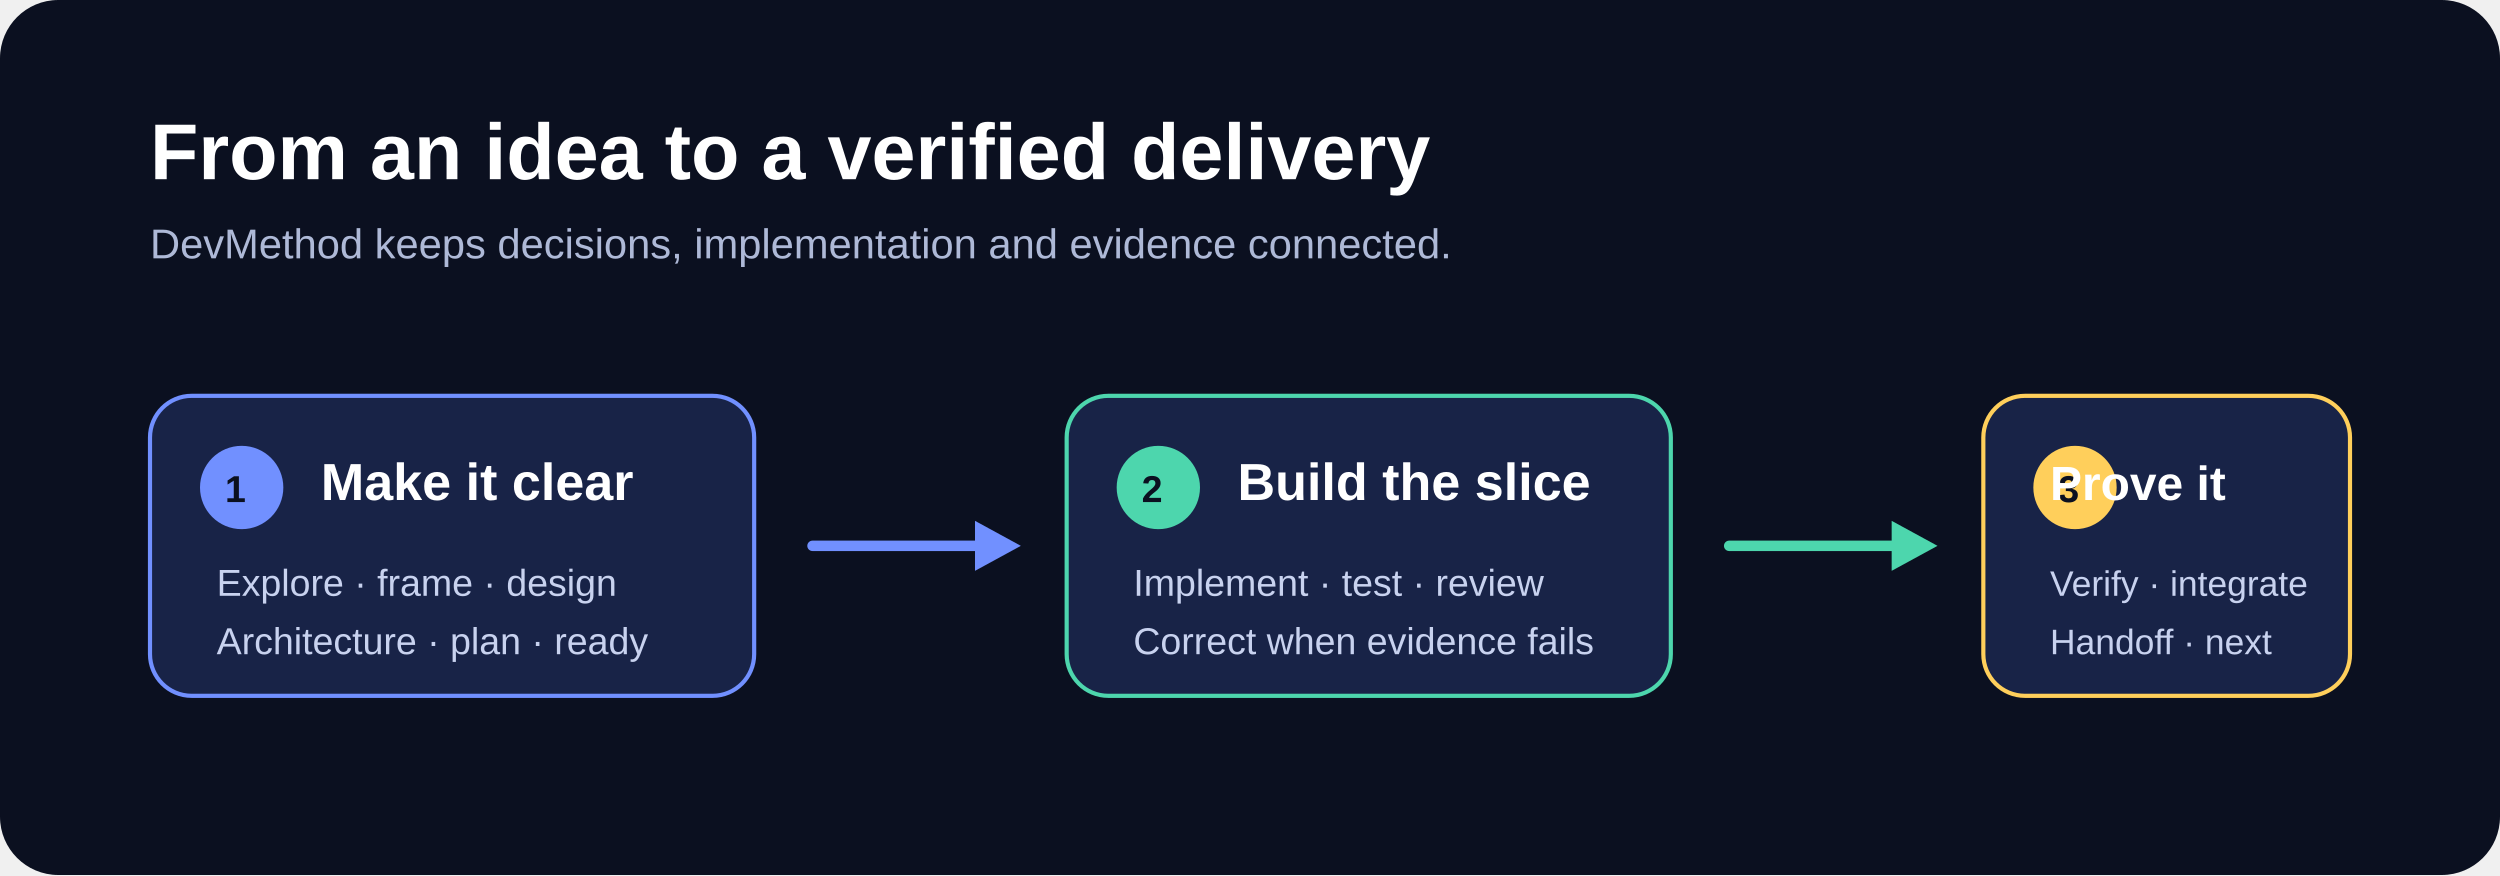
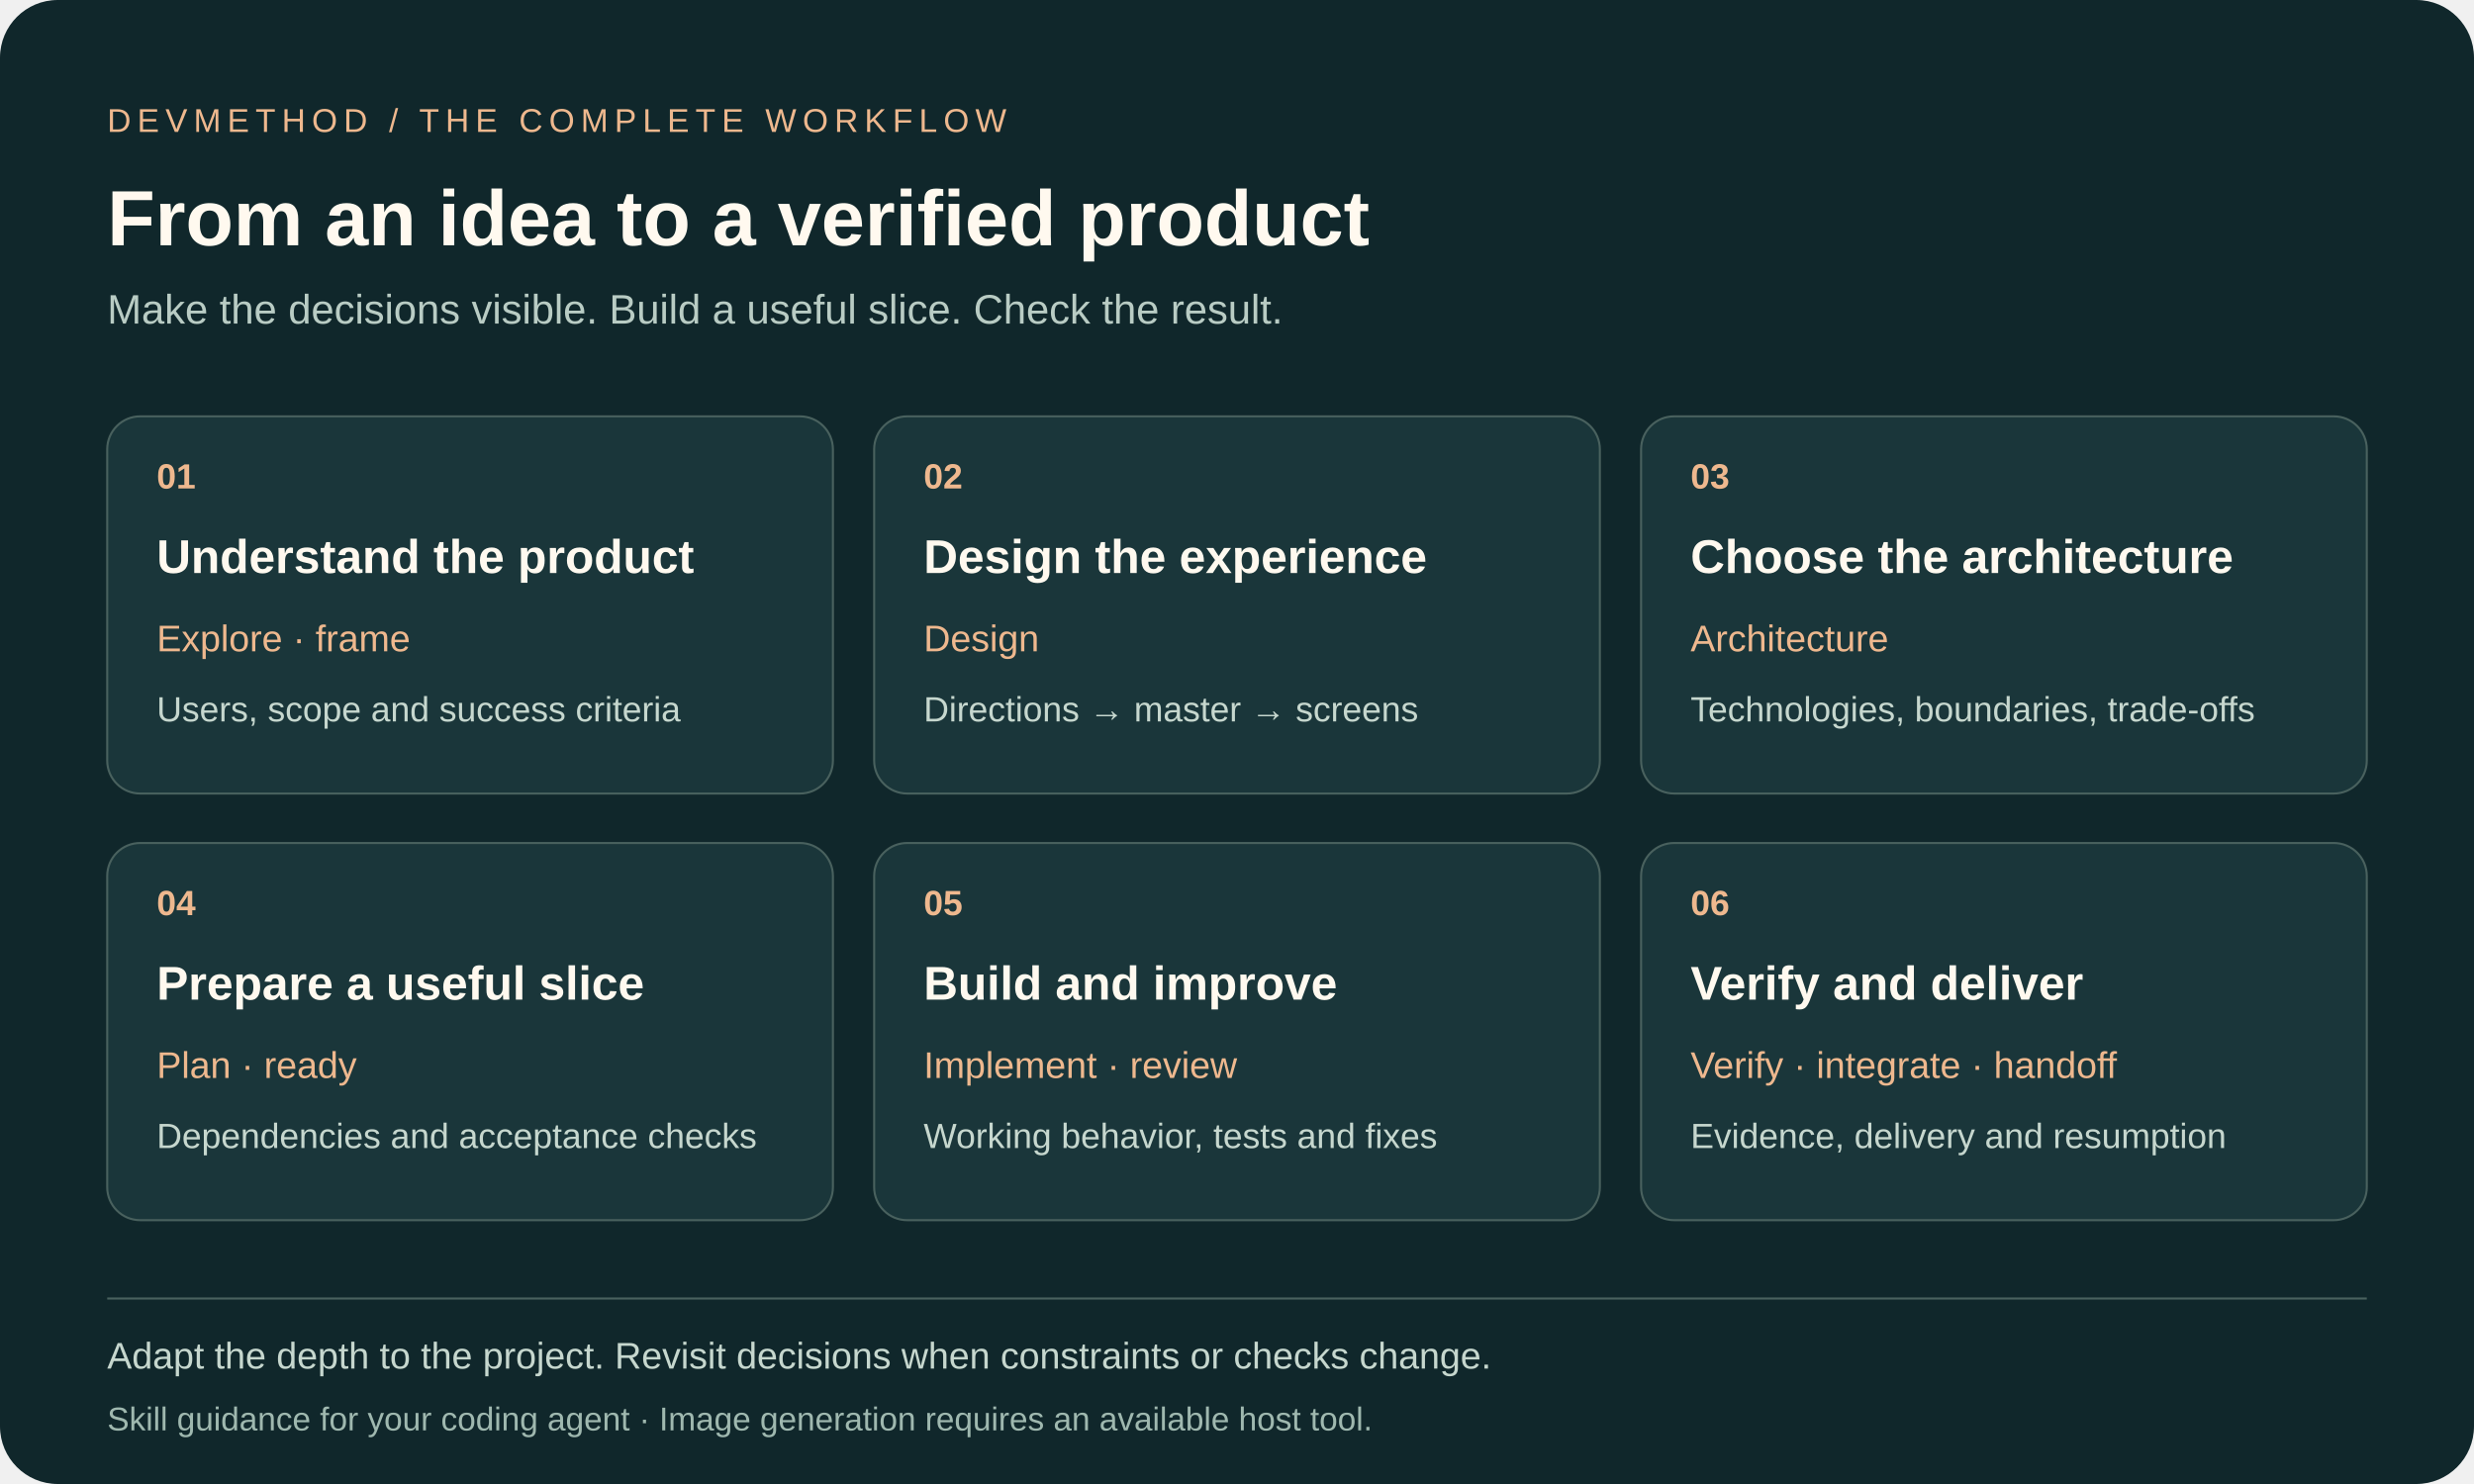
- <svg xmlns="http://www.w3.org/2000/svg" width="1200" height="420" viewBox="0 0 1200 420" role="img" aria-labelledby="title desc">
-   <rect width="1200" height="420" rx="28" fill="#0b1020" />
-   <text x="72" y="86" fill="#ffffff" font-family="Arial, sans-serif" font-size="38" font-weight="700">From an idea to a verified delivery</text>
-   <text x="72" y="124" fill="#aeb9d7" font-family="Arial, sans-serif" font-size="20">DevMethod keeps decisions, implementation and evidence connected.</text>
+ <svg xmlns="http://www.w3.org/2000/svg" width="1200" height="720" viewBox="0 0 1200 720" role="img" aria-labelledby="title desc">
+   <rect width="1200" height="720" rx="28" fill="#10272b" />
  <g font-family="Arial, sans-serif">
-     <rect x="72" y="190" width="290" height="144" rx="20" fill="#182347" stroke="#7190ff" stroke-width="2" />
-     <circle cx="116" cy="234" r="20" fill="#7190ff" />
-     <text x="108" y="241" fill="#0b1020" font-size="18" font-weight="700">1</text>
-     <text x="154" y="240" fill="#fff" font-size="25" font-weight="700">Make it clear</text>
-     <text x="104" y="286" fill="#c8d2ef" font-size="18">Explore · frame · design</text>
-     <text x="104" y="314" fill="#c8d2ef" font-size="18">Architecture · plan · ready</text>
-     <path d="M390 262h88" stroke="#7190ff" stroke-width="5" stroke-linecap="round" />
-     <path d="M468 250l22 12-22 12" fill="#7190ff" />
-     <rect x="512" y="190" width="290" height="144" rx="20" fill="#182347" stroke="#4dd6ad" stroke-width="2" />
-     <circle cx="556" cy="234" r="20" fill="#4dd6ad" />
-     <text x="548" y="241" fill="#0b1020" font-size="18" font-weight="700">2</text>
-     <text x="594" y="240" fill="#fff" font-size="25" font-weight="700">Build the slice</text>
-     <text x="544" y="286" fill="#c8d2ef" font-size="18">Implement · test · review</text>
-     <text x="544" y="314" fill="#c8d2ef" font-size="18">Correct when evidence fails</text>
-     <path d="M830 262h88" stroke="#4dd6ad" stroke-width="5" stroke-linecap="round" />
-     <path d="M908 250l22 12-22 12" fill="#4dd6ad" />
-     <rect x="952" y="190" width="176" height="144" rx="20" fill="#182347" stroke="#ffcf5b" stroke-width="2" />
-     <circle cx="996" cy="234" r="20" fill="#ffcf5b" />
-     <text x="988" y="241" fill="#0b1020" font-size="18" font-weight="700">3</text>
-     <text x="984" y="240" fill="#fff" font-size="23" font-weight="700">Prove it</text>
-     <text x="984" y="286" fill="#c8d2ef" font-size="17">Verify · integrate</text>
-     <text x="984" y="314" fill="#c8d2ef" font-size="17">Handoff · next</text>
+     <text x="52" y="64" fill="#eeb88e" font-size="16" letter-spacing="3">DEVMETHOD / THE COMPLETE WORKFLOW</text>
+     <text x="52" y="119" fill="#fff9ef" font-size="38" font-weight="700">From an idea to a verified product</text>
+     <text x="52" y="157" fill="#b9ccc4" font-size="20">Make the decisions visible. Build a useful slice. Check the result.</text>
+     <rect x="52" y="202" width="352" height="183" rx="16" fill="#1a363a" stroke="#49615e" />
+     <text x="76" y="237" fill="#eeb88e" font-size="17" font-weight="700">01</text>
+     <text x="76" y="278" fill="#fff9ef" font-size="23" font-weight="700">Understand the product</text>
+     <text x="76" y="316" fill="#eeb88e" font-size="18">Explore · frame</text>
+     <text x="76" y="350" fill="#c6d7ce" font-size="17">Users, scope and success criteria</text>
+     <rect x="424" y="202" width="352" height="183" rx="16" fill="#1a363a" stroke="#49615e" />
+     <text x="448" y="237" fill="#eeb88e" font-size="17" font-weight="700">02</text>
+     <text x="448" y="278" fill="#fff9ef" font-size="23" font-weight="700">Design the experience</text>
+     <text x="448" y="316" fill="#eeb88e" font-size="18">Design</text>
+     <text x="448" y="350" fill="#c6d7ce" font-size="17">Directions → master → screens</text>
+     <rect x="796" y="202" width="352" height="183" rx="16" fill="#1a363a" stroke="#49615e" />
+     <text x="820" y="237" fill="#eeb88e" font-size="17" font-weight="700">03</text>
+     <text x="820" y="278" fill="#fff9ef" font-size="23" font-weight="700">Choose the architecture</text>
+     <text x="820" y="316" fill="#eeb88e" font-size="18">Architecture</text>
+     <text x="820" y="350" fill="#c6d7ce" font-size="17">Technologies, boundaries, trade-offs</text>
+     <rect x="52" y="409" width="352" height="183" rx="16" fill="#1a363a" stroke="#49615e" />
+     <text x="76" y="444" fill="#eeb88e" font-size="17" font-weight="700">04</text>
+     <text x="76" y="485" fill="#fff9ef" font-size="23" font-weight="700">Prepare a useful slice</text>
+     <text x="76" y="523" fill="#eeb88e" font-size="18">Plan · ready</text>
+     <text x="76" y="557" fill="#c6d7ce" font-size="17">Dependencies and acceptance checks</text>
+     <rect x="424" y="409" width="352" height="183" rx="16" fill="#1a363a" stroke="#49615e" />
+     <text x="448" y="444" fill="#eeb88e" font-size="17" font-weight="700">05</text>
+     <text x="448" y="485" fill="#fff9ef" font-size="23" font-weight="700">Build and improve</text>
+     <text x="448" y="523" fill="#eeb88e" font-size="18">Implement · review</text>
+     <text x="448" y="557" fill="#c6d7ce" font-size="17">Working behavior, tests and fixes</text>
+     <rect x="796" y="409" width="352" height="183" rx="16" fill="#1a363a" stroke="#49615e" />
+     <text x="820" y="444" fill="#eeb88e" font-size="17" font-weight="700">06</text>
+     <text x="820" y="485" fill="#fff9ef" font-size="23" font-weight="700">Verify and deliver</text>
+     <text x="820" y="523" fill="#eeb88e" font-size="18">Verify · integrate · handoff</text>
+     <text x="820" y="557" fill="#c6d7ce" font-size="17">Evidence, delivery and resumption</text>
+     <path d="M52 630h1096" stroke="#49615e" />
+     <text x="52" y="664" fill="#c6d7ce" font-size="18">Adapt the depth to the project. Revisit decisions when constraints or checks change.</text>
+     <text x="52" y="694" fill="#9fb8af" font-size="16">Skill guidance for your coding agent · Image generation requires an available host tool.</text>
  </g>
</svg>
